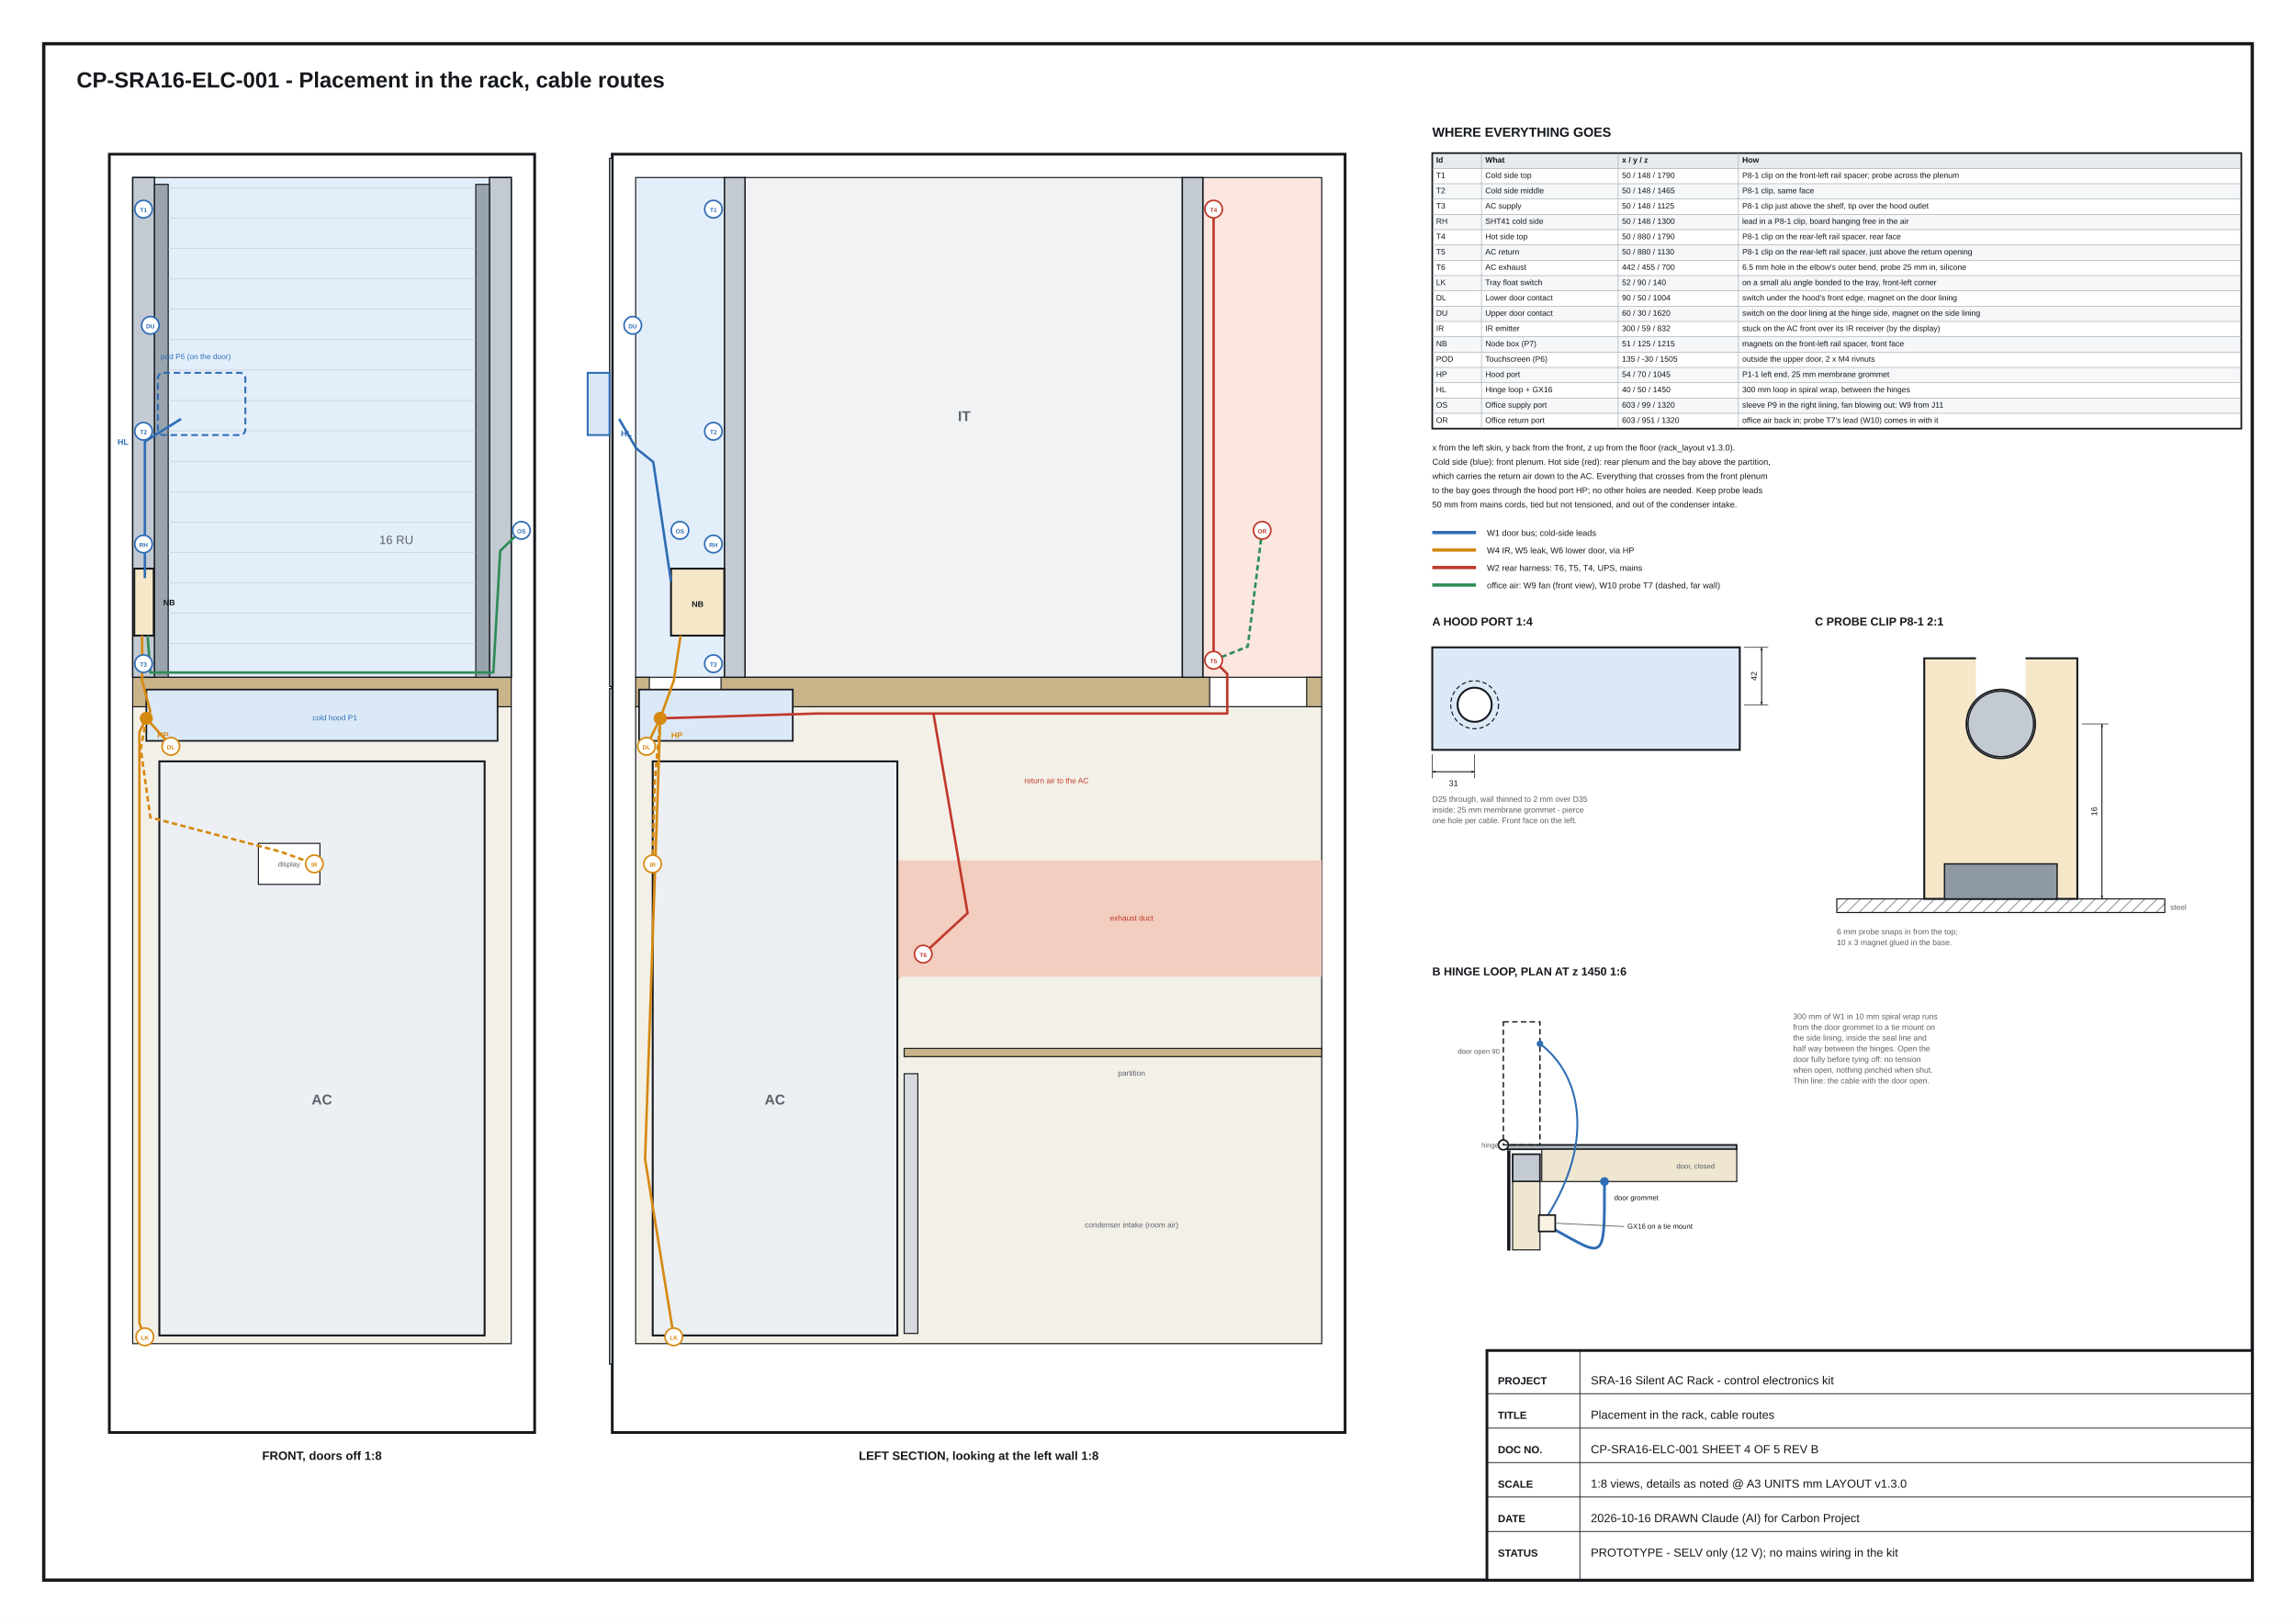
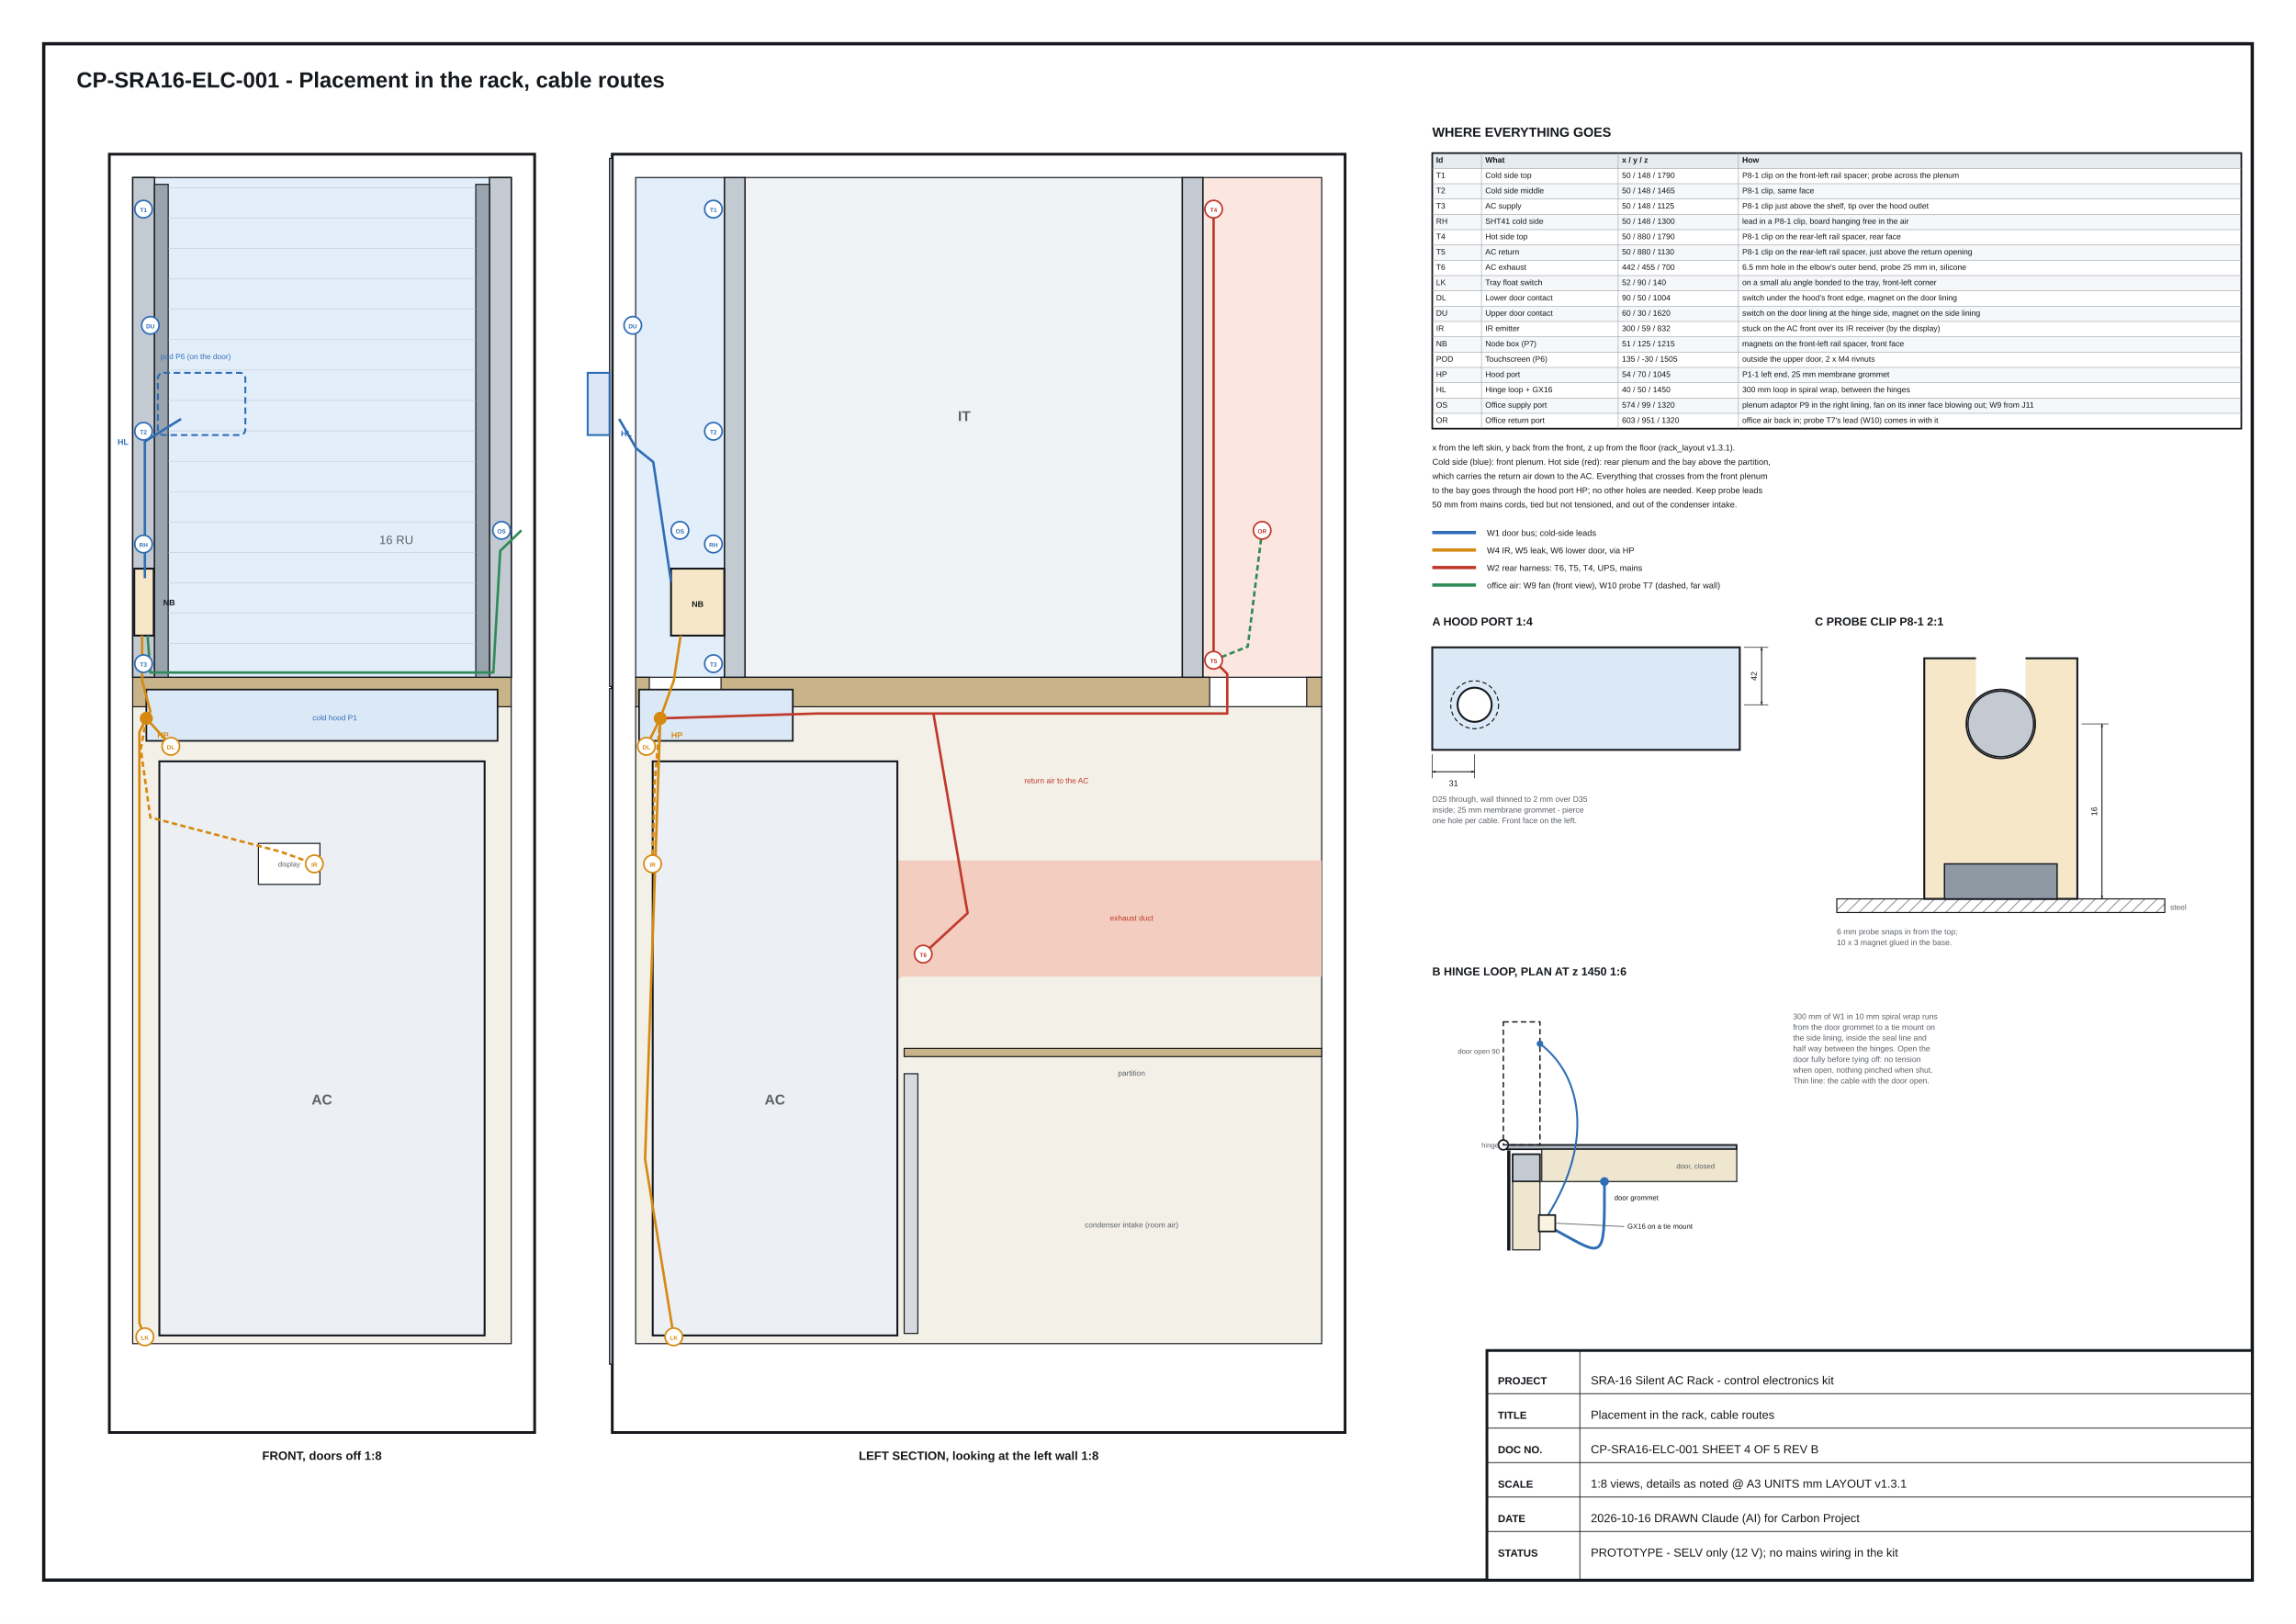
<svg xmlns="http://www.w3.org/2000/svg" width="420mm" height="297mm" viewBox="0 0 420 297" font-family="Arial, Helvetica, sans-serif">
  <defs>
    <marker id="aDim" viewBox="0 0 10 10" refX="10" refY="5" markerWidth="3.2" markerHeight="3.2" orient="auto-start-reverse">
      <path d="M0 1.5 L10 5 L0 8.5 z" fill="#15181c" />
    </marker>
    <pattern id="hatch" width="1.6" height="1.6" patternUnits="userSpaceOnUse" patternTransform="rotate(45)">
      <line x1="0" y1="0" x2="0" y2="1.6" stroke="#6d747c" stroke-width="0.25" />
    </pattern>
    <pattern id="ply" width="2.2" height="2.2" patternUnits="userSpaceOnUse" patternTransform="rotate(-35)">
      <line x1="0" y1="0" x2="0" y2="2.2" stroke="#b58a4a" stroke-width="0.3" />
    </pattern>
  </defs>
  <rect x="0" y="0" width="420" height="297" fill="#ffffff" />
  <rect x="8.00" y="8.00" width="404.00" height="281.00" rx="0.00" fill="none" stroke="#15181c" stroke-width="0.60" />
  <text x="14.00" y="16.00" font-size="4.00" text-anchor="start" font-weight="bold" fill="#15181c">CP-SRA16-ELC-001  -  Placement in the rack, cable routes</text>
  <rect x="20.00" y="28.20" width="77.80" height="233.80" rx="0.00" fill="#ffffff" stroke="#15181c" stroke-width="0.50" />
  <rect x="24.27" y="129.25" width="69.25" height="116.50" rx="0.00" fill="#f3f0e8" stroke="#15181c" stroke-width="0.20" />
  <rect x="24.27" y="32.47" width="69.25" height="91.40" rx="0.00" fill="#e3eefb" stroke="#15181c" stroke-width="0.20" />
  <rect x="24.27" y="123.88" width="69.25" height="5.38" rx="0.00" fill="#c9b48a" stroke="#15181c" stroke-width="0.20" />
  <rect x="29.15" y="139.25" width="59.50" height="105.00" rx="0.00" fill="#eceff3" stroke="#15181c" stroke-width="0.35" />
  <text x="58.88" y="202.00" font-size="2.60" text-anchor="middle" font-weight="bold" fill="#5b6168">AC</text>
  <rect x="47.27" y="154.25" width="11.25" height="7.50" rx="0.00" fill="#ffffff" stroke="#15181c" stroke-width="0.20" />
  <text x="52.90" y="158.50" font-size="1.30" text-anchor="middle" font-weight="normal" fill="#5b6168">display</text>
  <rect x="26.77" y="126.12" width="64.25" height="9.38" rx="0.00" fill="#dbe9f7" stroke="#15181c" stroke-width="0.30" />
  <text x="61.25" y="131.75" font-size="1.40" text-anchor="middle" font-weight="normal" fill="#2f6db5">cold hood P1</text>
  <rect x="24.27" y="32.47" width="4.00" height="91.40" rx="0.00" fill="#c3cad2" stroke="#15181c" stroke-width="0.25" />
  <rect x="89.53" y="32.47" width="4.00" height="91.40" rx="0.00" fill="#c3cad2" stroke="#15181c" stroke-width="0.25" />
  <rect x="28.27" y="33.72" width="2.50" height="90.15" rx="0.00" fill="#9aa4ae" stroke="#15181c" stroke-width="0.20" />
  <rect x="87.03" y="33.72" width="2.50" height="90.15" rx="0.00" fill="#9aa4ae" stroke="#15181c" stroke-width="0.20" />
  <line x1="30.77" y1="123.25" x2="87.03" y2="123.25" stroke="#b9c1c9" stroke-width="0.08" stroke-linecap="butt" />
  <line x1="30.77" y1="117.69" x2="87.03" y2="117.69" stroke="#b9c1c9" stroke-width="0.08" stroke-linecap="butt" />
  <line x1="30.77" y1="112.14" x2="87.03" y2="112.14" stroke="#b9c1c9" stroke-width="0.08" stroke-linecap="butt" />
  <line x1="30.77" y1="106.58" x2="87.03" y2="106.58" stroke="#b9c1c9" stroke-width="0.08" stroke-linecap="butt" />
  <line x1="30.77" y1="101.03" x2="87.03" y2="101.03" stroke="#b9c1c9" stroke-width="0.08" stroke-linecap="butt" />
  <line x1="30.77" y1="95.47" x2="87.03" y2="95.47" stroke="#b9c1c9" stroke-width="0.08" stroke-linecap="butt" />
  <line x1="30.77" y1="89.91" x2="87.03" y2="89.91" stroke="#b9c1c9" stroke-width="0.08" stroke-linecap="butt" />
  <line x1="30.77" y1="84.36" x2="87.03" y2="84.36" stroke="#b9c1c9" stroke-width="0.08" stroke-linecap="butt" />
  <line x1="30.77" y1="78.80" x2="87.03" y2="78.80" stroke="#b9c1c9" stroke-width="0.08" stroke-linecap="butt" />
  <line x1="30.77" y1="73.24" x2="87.03" y2="73.24" stroke="#b9c1c9" stroke-width="0.08" stroke-linecap="butt" />
  <line x1="30.77" y1="67.69" x2="87.03" y2="67.69" stroke="#b9c1c9" stroke-width="0.08" stroke-linecap="butt" />
  <line x1="30.77" y1="62.13" x2="87.03" y2="62.13" stroke="#b9c1c9" stroke-width="0.08" stroke-linecap="butt" />
  <line x1="30.77" y1="56.57" x2="87.03" y2="56.57" stroke="#b9c1c9" stroke-width="0.08" stroke-linecap="butt" />
  <line x1="30.77" y1="51.02" x2="87.03" y2="51.02" stroke="#b9c1c9" stroke-width="0.08" stroke-linecap="butt" />
  <line x1="30.77" y1="45.46" x2="87.03" y2="45.46" stroke="#b9c1c9" stroke-width="0.08" stroke-linecap="butt" />
  <line x1="30.77" y1="39.91" x2="87.03" y2="39.91" stroke="#b9c1c9" stroke-width="0.08" stroke-linecap="butt" />
  <line x1="30.77" y1="34.35" x2="87.03" y2="34.35" stroke="#b9c1c9" stroke-width="0.08" stroke-linecap="butt" />
  <text x="72.50" y="99.50" font-size="2.20" text-anchor="middle" font-weight="normal" fill="#5b6168">16 RU</text>
  <rect x="24.56" y="104.00" width="3.56" height="12.25" rx="0.00" fill="#f6e7c8" stroke="#15181c" stroke-width="0.35" />
  <rect x="28.88" y="68.19" width="16.00" height="11.38" rx="1.00" fill="none" stroke="#2f6db5" stroke-width="0.35" stroke-dasharray="1.2 0.7" />
  <text x="29.38" y="65.69" font-size="1.40" text-anchor="start" font-weight="normal" fill="#2f6db5">pod P6 (on the door)</text>
  <path d="M26.50 105.75 L26.50 80.75 L33.12 76.62" fill="none" stroke="#2f6db5" stroke-width="0.45" stroke-linejoin="round" />
  <path d="M26.00 116.25 L26.00 124.50 L27.50 130.12 L26.77 131.38" fill="none" stroke="#d68910" stroke-width="0.45" stroke-linejoin="round" />
  <path d="M26.77 131.38 L25.50 133.88 L25.50 242.00 L26.50 244.50" fill="none" stroke="#d68910" stroke-width="0.45" stroke-linejoin="round" />
  <path d="M26.77 131.38 L25.75 137.00 L27.50 149.50 L51.25 155.75 L57.50 158.00" fill="none" stroke="#d68910" stroke-width="0.45" stroke-linejoin="round" stroke-dasharray="1 0.6" />
  <path d="M26.77 131.38 L31.25 136.38" fill="none" stroke="#d68910" stroke-width="0.45" stroke-linejoin="round" />
  <path d="M27.00 116.25 L27.50 123.00 L90.25 123.00 L91.50 100.75 L95.38 97.00" fill="none" stroke="#2e8b57" stroke-width="0.45" stroke-linejoin="round" />
  <circle cx="26.25" cy="38.25" r="1.60" fill="#ffffff" stroke="#2f6db5" stroke-width="0.30" />
  <text x="26.25" y="38.80" font-size="1.10" text-anchor="middle" font-weight="bold" fill="#2f6db5">T1</text>
  <circle cx="26.25" cy="78.88" r="1.60" fill="#ffffff" stroke="#2f6db5" stroke-width="0.30" />
  <text x="26.25" y="79.42" font-size="1.10" text-anchor="middle" font-weight="bold" fill="#2f6db5">T2</text>
  <circle cx="26.25" cy="121.38" r="1.60" fill="#ffffff" stroke="#2f6db5" stroke-width="0.30" />
  <text x="26.25" y="121.92" font-size="1.10" text-anchor="middle" font-weight="bold" fill="#2f6db5">T3</text>
  <circle cx="26.25" cy="99.50" r="1.60" fill="#ffffff" stroke="#2f6db5" stroke-width="0.30" />
  <text x="26.25" y="100.05" font-size="1.10" text-anchor="middle" font-weight="bold" fill="#2f6db5">RH</text>
  <circle cx="27.50" cy="59.50" r="1.60" fill="#ffffff" stroke="#2f6db5" stroke-width="0.30" />
  <text x="27.50" y="60.05" font-size="1.10" text-anchor="middle" font-weight="bold" fill="#2f6db5">DU</text>
  <circle cx="31.25" cy="136.50" r="1.60" fill="#ffffff" stroke="#d68910" stroke-width="0.30" />
  <text x="31.25" y="137.05" font-size="1.10" text-anchor="middle" font-weight="bold" fill="#d68910">DL</text>
  <circle cx="57.50" cy="158.00" r="1.60" fill="#ffffff" stroke="#d68910" stroke-width="0.30" />
  <text x="57.50" y="158.55" font-size="1.10" text-anchor="middle" font-weight="bold" fill="#d68910">IR</text>
  <circle cx="26.50" cy="244.50" r="1.60" fill="#ffffff" stroke="#d68910" stroke-width="0.30" />
  <text x="26.50" y="245.05" font-size="1.10" text-anchor="middle" font-weight="bold" fill="#d68910">LK</text>
-   <circle cx="95.38" cy="97.00" r="1.60" fill="#ffffff" stroke="#2f6db5" stroke-width="0.30" />
-   <text x="95.38" y="97.55" font-size="1.10" text-anchor="middle" font-weight="bold" fill="#2f6db5">OS</text>
+   <circle cx="91.75" cy="97.00" r="1.60" fill="#ffffff" stroke="#2f6db5" stroke-width="0.30" />
+   <text x="91.75" y="97.55" font-size="1.10" text-anchor="middle" font-weight="bold" fill="#2f6db5">OS</text>
  <circle cx="26.77" cy="131.38" r="1.00" fill="#d68910" stroke="#d68910" stroke-width="0.40" />
  <text x="28.77" y="134.97" font-size="1.50" text-anchor="start" font-weight="bold" fill="#d68910">HP</text>
  <text x="29.85" y="110.72" font-size="1.50" text-anchor="start" font-weight="bold" fill="#15181c">NB</text>
  <text x="23.50" y="81.35" font-size="1.50" text-anchor="end" font-weight="bold" fill="#2f6db5">HL</text>
  <text x="58.90" y="267.00" font-size="2.20" text-anchor="middle" font-weight="bold" fill="#15181c">FRONT, doors off  1:8</text>
  <rect x="112.00" y="28.20" width="134.05" height="233.80" rx="0.00" fill="#ffffff" stroke="#15181c" stroke-width="0.50" />
  <rect x="116.28" y="129.25" width="125.50" height="116.50" rx="0.00" fill="#f3f0e8" stroke="#15181c" stroke-width="0.20" />
  <rect x="116.28" y="32.47" width="16.25" height="91.40" rx="0.00" fill="#e3eefb" stroke="#15181c" stroke-width="0.20" />
  <rect x="136.28" y="32.47" width="80.00" height="91.40" rx="0.00" fill="#f1f2f4" stroke="#15181c" stroke-width="0.20" />
  <rect x="220.03" y="32.47" width="21.75" height="91.40" rx="0.00" fill="#fbe6e0" stroke="#15181c" stroke-width="0.20" />
  <text x="176.38" y="77.00" font-size="2.60" text-anchor="middle" font-weight="bold" fill="#5b6168">IT</text>
  <rect x="116.28" y="123.88" width="2.50" height="5.38" rx="0.00" fill="#c9b48a" stroke="#15181c" stroke-width="0.20" />
  <rect x="131.90" y="123.88" width="89.38" height="5.38" rx="0.00" fill="#c9b48a" stroke="#15181c" stroke-width="0.20" />
  <rect x="239.03" y="123.88" width="2.75" height="5.38" rx="0.00" fill="#c9b48a" stroke="#15181c" stroke-width="0.20" />
  <rect x="132.53" y="32.47" width="3.75" height="91.40" rx="0.00" fill="#c3cad2" stroke="#15181c" stroke-width="0.25" />
  <rect x="216.28" y="32.47" width="3.75" height="91.40" rx="0.00" fill="#c3cad2" stroke="#15181c" stroke-width="0.25" />
  <path d="M153.03 191.75 L153.03 175.50 L160.53 168.00 L241.78 168.00" fill="none" stroke="#f3cdbf" stroke-width="21.25" stroke-linejoin="round" />
  <text x="207.00" y="168.38" font-size="1.40" text-anchor="middle" font-weight="normal" fill="#c0392b">exhaust duct</text>
  <rect x="119.40" y="139.25" width="44.75" height="105.00" rx="0.00" fill="#eceff3" stroke="#15181c" stroke-width="0.35" />
  <text x="141.75" y="202.00" font-size="2.60" text-anchor="middle" font-weight="bold" fill="#5b6168">AC</text>
  <rect x="116.90" y="126.12" width="28.12" height="9.38" rx="0.00" fill="#dbe9f7" stroke="#15181c" stroke-width="0.30" />
  <rect x="165.40" y="191.75" width="76.38" height="1.50" rx="0.00" fill="#c9b48a" stroke="#15181c" stroke-width="0.20" />
  <text x="207.00" y="196.75" font-size="1.40" text-anchor="middle" font-weight="normal" fill="#5b6168">partition</text>
  <text x="207.00" y="224.50" font-size="1.40" text-anchor="middle" font-weight="normal" fill="#5b6168">condenser intake (room air)</text>
  <text x="193.25" y="143.25" font-size="1.40" text-anchor="middle" font-weight="normal" fill="#c0392b">return air to the AC</text>
  <rect x="165.40" y="196.38" width="2.50" height="47.50" rx="0.00" fill="#d7dbe0" stroke="#15181c" stroke-width="0.20" />
  <rect x="111.50" y="125.94" width="0.50" height="123.56" rx="0.00" fill="#aeb6bf" stroke="#15181c" stroke-width="0.20" />
  <rect x="111.50" y="28.97" width="0.50" height="96.59" rx="0.00" fill="#aeb6bf" stroke="#15181c" stroke-width="0.20" />
  <rect x="107.50" y="68.19" width="4.00" height="11.38" rx="0.00" fill="#dbe7f5" stroke="#2f6db5" stroke-width="0.35" />
  <rect x="122.75" y="104.00" width="9.75" height="12.25" rx="0.00" fill="#f6e7c8" stroke="#15181c" stroke-width="0.35" />
  <path d="M113.25 76.62 L116.38 82.00 L119.50 84.50 L122.75 106.38" fill="none" stroke="#2f6db5" stroke-width="0.45" stroke-linejoin="round" />
  <path d="M124.50 116.25 L123.25 124.50 L120.78 131.38" fill="none" stroke="#d68910" stroke-width="0.45" stroke-linejoin="round" />
  <path d="M120.78 131.38 L149.50 130.50 L224.50 130.50 L224.50 123.25 L222.00 120.75 L222.00 38.25" fill="none" stroke="#c0392b" stroke-width="0.45" stroke-linejoin="round" />
  <path d="M170.75 130.50 L177.00 167.00 L168.88 174.50" fill="none" stroke="#c0392b" stroke-width="0.45" stroke-linejoin="round" />
  <path d="M120.78 131.38 L119.75 143.25 L119.38 158.00" fill="none" stroke="#d68910" stroke-width="0.45" stroke-linejoin="round" stroke-dasharray="1 0.6" />
  <path d="M120.78 131.38 L118.00 212.00 L123.25 244.50" fill="none" stroke="#d68910" stroke-width="0.45" stroke-linejoin="round" />
  <path d="M120.78 131.38 L118.25 136.50" fill="none" stroke="#d68910" stroke-width="0.45" stroke-linejoin="round" />
  <path d="M230.88 97.00 L228.25 118.25 L222.00 120.75" fill="none" stroke="#2e8b57" stroke-width="0.45" stroke-linejoin="round" stroke-dasharray="1 0.6" />
  <circle cx="130.50" cy="38.25" r="1.60" fill="#ffffff" stroke="#2f6db5" stroke-width="0.30" />
  <text x="130.50" y="38.80" font-size="1.10" text-anchor="middle" font-weight="bold" fill="#2f6db5">T1</text>
  <circle cx="130.50" cy="78.88" r="1.60" fill="#ffffff" stroke="#2f6db5" stroke-width="0.30" />
  <text x="130.50" y="79.42" font-size="1.10" text-anchor="middle" font-weight="bold" fill="#2f6db5">T2</text>
  <circle cx="130.50" cy="121.38" r="1.60" fill="#ffffff" stroke="#2f6db5" stroke-width="0.30" />
  <text x="130.50" y="121.92" font-size="1.10" text-anchor="middle" font-weight="bold" fill="#2f6db5">T3</text>
  <circle cx="130.50" cy="99.50" r="1.60" fill="#ffffff" stroke="#2f6db5" stroke-width="0.30" />
  <text x="130.50" y="100.05" font-size="1.10" text-anchor="middle" font-weight="bold" fill="#2f6db5">RH</text>
  <circle cx="222.00" cy="38.25" r="1.60" fill="#ffffff" stroke="#c0392b" stroke-width="0.30" />
  <text x="222.00" y="38.80" font-size="1.10" text-anchor="middle" font-weight="bold" fill="#c0392b">T4</text>
  <circle cx="222.00" cy="120.75" r="1.60" fill="#ffffff" stroke="#c0392b" stroke-width="0.30" />
  <text x="222.00" y="121.30" font-size="1.10" text-anchor="middle" font-weight="bold" fill="#c0392b">T5</text>
  <circle cx="168.88" cy="174.50" r="1.60" fill="#ffffff" stroke="#c0392b" stroke-width="0.30" />
  <text x="168.88" y="175.05" font-size="1.10" text-anchor="middle" font-weight="bold" fill="#c0392b">T6</text>
  <circle cx="123.25" cy="244.50" r="1.60" fill="#ffffff" stroke="#d68910" stroke-width="0.30" />
  <text x="123.25" y="245.05" font-size="1.10" text-anchor="middle" font-weight="bold" fill="#d68910">LK</text>
  <circle cx="118.25" cy="136.50" r="1.60" fill="#ffffff" stroke="#d68910" stroke-width="0.30" />
  <text x="118.25" y="137.05" font-size="1.10" text-anchor="middle" font-weight="bold" fill="#d68910">DL</text>
  <circle cx="115.75" cy="59.50" r="1.60" fill="#ffffff" stroke="#2f6db5" stroke-width="0.30" />
  <text x="115.75" y="60.05" font-size="1.10" text-anchor="middle" font-weight="bold" fill="#2f6db5">DU</text>
  <circle cx="119.38" cy="158.00" r="1.60" fill="#ffffff" stroke="#d68910" stroke-width="0.30" />
  <text x="119.38" y="158.55" font-size="1.10" text-anchor="middle" font-weight="bold" fill="#d68910">IR</text>
  <circle cx="124.38" cy="97.00" r="1.60" fill="#ffffff" stroke="#2f6db5" stroke-width="0.30" />
  <text x="124.38" y="97.55" font-size="1.10" text-anchor="middle" font-weight="bold" fill="#2f6db5">OS</text>
  <circle cx="230.88" cy="97.00" r="1.60" fill="#ffffff" stroke="#c0392b" stroke-width="0.30" />
  <text x="230.88" y="97.55" font-size="1.10" text-anchor="middle" font-weight="bold" fill="#c0392b">OR</text>
  <circle cx="120.78" cy="131.38" r="1.00" fill="#d68910" stroke="#d68910" stroke-width="0.40" />
  <text x="122.78" y="134.97" font-size="1.50" text-anchor="start" font-weight="bold" fill="#d68910">HP</text>
  <text x="115.58" y="79.80" font-size="1.50" text-anchor="end" font-weight="bold" fill="#2f6db5">HL</text>
  <text x="127.62" y="111.00" font-size="1.50" text-anchor="middle" font-weight="bold" fill="#15181c">NB</text>
  <text x="179.03" y="267.00" font-size="2.20" text-anchor="middle" font-weight="bold" fill="#15181c">LEFT SECTION, looking at the left wall  1:8</text>
  <text x="262.00" y="25.00" font-size="2.40" text-anchor="start" font-weight="bold" fill="#15181c">WHERE EVERYTHING GOES</text>
  <rect x="262.00" y="28.00" width="148.00" height="2.80" rx="0.00" fill="#e6ebf0" stroke="none" stroke-width="0.00" />
  <text x="262.70" y="29.75" font-size="1.45" text-anchor="start" font-weight="bold" fill="#15181c">Id</text>
  <text x="271.70" y="29.75" font-size="1.45" text-anchor="start" font-weight="bold" fill="#15181c">What</text>
  <text x="296.70" y="29.75" font-size="1.45" text-anchor="start" font-weight="bold" fill="#15181c">x / y / z</text>
  <text x="318.70" y="29.75" font-size="1.45" text-anchor="start" font-weight="bold" fill="#15181c">How</text>
  <text x="262.70" y="32.55" font-size="1.45" text-anchor="start" font-weight="normal" fill="#15181c">T1</text>
  <text x="271.70" y="32.55" font-size="1.45" text-anchor="start" font-weight="normal" fill="#15181c">Cold side top</text>
  <text x="296.70" y="32.55" font-size="1.45" text-anchor="start" font-weight="normal" fill="#15181c">50 / 148 / 1790</text>
  <text x="318.70" y="32.55" font-size="1.45" text-anchor="start" font-weight="normal" fill="#15181c">P8-1 clip on the front-left rail spacer; probe across the plenum</text>
  <rect x="262.00" y="33.60" width="148.00" height="2.80" rx="0.00" fill="#f5f7f9" stroke="none" stroke-width="0.00" />
  <text x="262.70" y="35.35" font-size="1.45" text-anchor="start" font-weight="normal" fill="#15181c">T2</text>
  <text x="271.70" y="35.35" font-size="1.45" text-anchor="start" font-weight="normal" fill="#15181c">Cold side middle</text>
  <text x="296.70" y="35.35" font-size="1.45" text-anchor="start" font-weight="normal" fill="#15181c">50 / 148 / 1465</text>
  <text x="318.70" y="35.35" font-size="1.45" text-anchor="start" font-weight="normal" fill="#15181c">P8-1 clip, same face</text>
  <text x="262.70" y="38.15" font-size="1.45" text-anchor="start" font-weight="normal" fill="#15181c">T3</text>
  <text x="271.70" y="38.15" font-size="1.45" text-anchor="start" font-weight="normal" fill="#15181c">AC supply</text>
  <text x="296.70" y="38.15" font-size="1.45" text-anchor="start" font-weight="normal" fill="#15181c">50 / 148 / 1125</text>
  <text x="318.70" y="38.15" font-size="1.45" text-anchor="start" font-weight="normal" fill="#15181c">P8-1 clip just above the shelf, tip over the hood outlet</text>
  <rect x="262.00" y="39.20" width="148.00" height="2.80" rx="0.00" fill="#f5f7f9" stroke="none" stroke-width="0.00" />
  <text x="262.70" y="40.95" font-size="1.45" text-anchor="start" font-weight="normal" fill="#15181c">RH</text>
  <text x="271.70" y="40.95" font-size="1.45" text-anchor="start" font-weight="normal" fill="#15181c">SHT41 cold side</text>
  <text x="296.70" y="40.95" font-size="1.45" text-anchor="start" font-weight="normal" fill="#15181c">50 / 148 / 1300</text>
  <text x="318.70" y="40.95" font-size="1.45" text-anchor="start" font-weight="normal" fill="#15181c">lead in a P8-1 clip, board hanging free in the air</text>
  <text x="262.70" y="43.75" font-size="1.45" text-anchor="start" font-weight="normal" fill="#15181c">T4</text>
  <text x="271.70" y="43.75" font-size="1.45" text-anchor="start" font-weight="normal" fill="#15181c">Hot side top</text>
  <text x="296.70" y="43.75" font-size="1.45" text-anchor="start" font-weight="normal" fill="#15181c">50 / 880 / 1790</text>
  <text x="318.70" y="43.75" font-size="1.45" text-anchor="start" font-weight="normal" fill="#15181c">P8-1 clip on the rear-left rail spacer, rear face</text>
  <rect x="262.00" y="44.80" width="148.00" height="2.80" rx="0.00" fill="#f5f7f9" stroke="none" stroke-width="0.00" />
  <text x="262.70" y="46.55" font-size="1.45" text-anchor="start" font-weight="normal" fill="#15181c">T5</text>
  <text x="271.70" y="46.55" font-size="1.45" text-anchor="start" font-weight="normal" fill="#15181c">AC return</text>
  <text x="296.70" y="46.55" font-size="1.45" text-anchor="start" font-weight="normal" fill="#15181c">50 / 880 / 1130</text>
  <text x="318.70" y="46.55" font-size="1.45" text-anchor="start" font-weight="normal" fill="#15181c">P8-1 clip on the rear-left rail spacer, just above the return opening</text>
  <text x="262.70" y="49.35" font-size="1.45" text-anchor="start" font-weight="normal" fill="#15181c">T6</text>
  <text x="271.70" y="49.35" font-size="1.45" text-anchor="start" font-weight="normal" fill="#15181c">AC exhaust</text>
  <text x="296.70" y="49.35" font-size="1.45" text-anchor="start" font-weight="normal" fill="#15181c">442 / 455 / 700</text>
  <text x="318.70" y="49.35" font-size="1.45" text-anchor="start" font-weight="normal" fill="#15181c">6.5 mm hole in the elbow's outer bend, probe 25 mm in, silicone</text>
  <rect x="262.00" y="50.40" width="148.00" height="2.80" rx="0.00" fill="#f5f7f9" stroke="none" stroke-width="0.00" />
  <text x="262.70" y="52.15" font-size="1.45" text-anchor="start" font-weight="normal" fill="#15181c">LK</text>
  <text x="271.70" y="52.15" font-size="1.45" text-anchor="start" font-weight="normal" fill="#15181c">Tray float switch</text>
  <text x="296.70" y="52.15" font-size="1.45" text-anchor="start" font-weight="normal" fill="#15181c">52 / 90 / 140</text>
  <text x="318.70" y="52.15" font-size="1.45" text-anchor="start" font-weight="normal" fill="#15181c">on a small alu angle bonded to the tray, front-left corner</text>
  <text x="262.70" y="54.95" font-size="1.45" text-anchor="start" font-weight="normal" fill="#15181c">DL</text>
  <text x="271.70" y="54.95" font-size="1.45" text-anchor="start" font-weight="normal" fill="#15181c">Lower door contact</text>
  <text x="296.70" y="54.95" font-size="1.45" text-anchor="start" font-weight="normal" fill="#15181c">90 / 50 / 1004</text>
  <text x="318.70" y="54.95" font-size="1.45" text-anchor="start" font-weight="normal" fill="#15181c">switch under the hood's front edge, magnet on the door lining</text>
  <rect x="262.00" y="56.00" width="148.00" height="2.80" rx="0.00" fill="#f5f7f9" stroke="none" stroke-width="0.00" />
  <text x="262.70" y="57.75" font-size="1.45" text-anchor="start" font-weight="normal" fill="#15181c">DU</text>
  <text x="271.70" y="57.75" font-size="1.45" text-anchor="start" font-weight="normal" fill="#15181c">Upper door contact</text>
  <text x="296.70" y="57.75" font-size="1.45" text-anchor="start" font-weight="normal" fill="#15181c">60 / 30 / 1620</text>
  <text x="318.70" y="57.75" font-size="1.45" text-anchor="start" font-weight="normal" fill="#15181c">switch on the door lining at the hinge side, magnet on the side lining</text>
  <text x="262.70" y="60.55" font-size="1.45" text-anchor="start" font-weight="normal" fill="#15181c">IR</text>
  <text x="271.70" y="60.55" font-size="1.45" text-anchor="start" font-weight="normal" fill="#15181c">IR emitter</text>
  <text x="296.70" y="60.55" font-size="1.45" text-anchor="start" font-weight="normal" fill="#15181c">300 / 59 / 832</text>
  <text x="318.70" y="60.55" font-size="1.45" text-anchor="start" font-weight="normal" fill="#15181c">stuck on the AC front over its IR receiver (by the display)</text>
  <rect x="262.00" y="61.60" width="148.00" height="2.80" rx="0.00" fill="#f5f7f9" stroke="none" stroke-width="0.00" />
  <text x="262.70" y="63.35" font-size="1.45" text-anchor="start" font-weight="normal" fill="#15181c">NB</text>
  <text x="271.70" y="63.35" font-size="1.45" text-anchor="start" font-weight="normal" fill="#15181c">Node box (P7)</text>
  <text x="296.70" y="63.35" font-size="1.45" text-anchor="start" font-weight="normal" fill="#15181c">51 / 125 / 1215</text>
  <text x="318.70" y="63.35" font-size="1.45" text-anchor="start" font-weight="normal" fill="#15181c">magnets on the front-left rail spacer, front face</text>
  <text x="262.70" y="66.15" font-size="1.45" text-anchor="start" font-weight="normal" fill="#15181c">POD</text>
  <text x="271.70" y="66.15" font-size="1.45" text-anchor="start" font-weight="normal" fill="#15181c">Touchscreen (P6)</text>
  <text x="296.70" y="66.15" font-size="1.45" text-anchor="start" font-weight="normal" fill="#15181c">135 / -30 / 1505</text>
  <text x="318.70" y="66.15" font-size="1.45" text-anchor="start" font-weight="normal" fill="#15181c">outside the upper door, 2 x M4 rivnuts</text>
  <rect x="262.00" y="67.20" width="148.00" height="2.80" rx="0.00" fill="#f5f7f9" stroke="none" stroke-width="0.00" />
  <text x="262.70" y="68.95" font-size="1.45" text-anchor="start" font-weight="normal" fill="#15181c">HP</text>
  <text x="271.70" y="68.95" font-size="1.45" text-anchor="start" font-weight="normal" fill="#15181c">Hood port</text>
  <text x="296.70" y="68.95" font-size="1.45" text-anchor="start" font-weight="normal" fill="#15181c">54 / 70 / 1045</text>
  <text x="318.70" y="68.95" font-size="1.45" text-anchor="start" font-weight="normal" fill="#15181c">P1-1 left end, 25 mm membrane grommet</text>
  <text x="262.70" y="71.75" font-size="1.45" text-anchor="start" font-weight="normal" fill="#15181c">HL</text>
  <text x="271.70" y="71.75" font-size="1.45" text-anchor="start" font-weight="normal" fill="#15181c">Hinge loop + GX16</text>
  <text x="296.70" y="71.75" font-size="1.45" text-anchor="start" font-weight="normal" fill="#15181c">40 / 50 / 1450</text>
  <text x="318.70" y="71.75" font-size="1.45" text-anchor="start" font-weight="normal" fill="#15181c">300 mm loop in spiral wrap, between the hinges</text>
  <rect x="262.00" y="72.80" width="148.00" height="2.80" rx="0.00" fill="#f5f7f9" stroke="none" stroke-width="0.00" />
  <text x="262.70" y="74.55" font-size="1.45" text-anchor="start" font-weight="normal" fill="#15181c">OS</text>
  <text x="271.70" y="74.55" font-size="1.45" text-anchor="start" font-weight="normal" fill="#15181c">Office supply port</text>
-   <text x="296.70" y="74.55" font-size="1.45" text-anchor="start" font-weight="normal" fill="#15181c">603 / 99 / 1320</text>
-   <text x="318.70" y="74.55" font-size="1.45" text-anchor="start" font-weight="normal" fill="#15181c">sleeve P9 in the right lining, fan blowing out; W9 from J11</text>
+   <text x="296.70" y="74.55" font-size="1.45" text-anchor="start" font-weight="normal" fill="#15181c">574 / 99 / 1320</text>
+   <text x="318.70" y="74.55" font-size="1.45" text-anchor="start" font-weight="normal" fill="#15181c">plenum adaptor P9 in the right lining, fan on its inner face blowing out; W9 from J11</text>
  <text x="262.70" y="77.35" font-size="1.45" text-anchor="start" font-weight="normal" fill="#15181c">OR</text>
  <text x="271.70" y="77.35" font-size="1.45" text-anchor="start" font-weight="normal" fill="#15181c">Office return port</text>
  <text x="296.70" y="77.35" font-size="1.45" text-anchor="start" font-weight="normal" fill="#15181c">603 / 951 / 1320</text>
  <text x="318.70" y="77.35" font-size="1.45" text-anchor="start" font-weight="normal" fill="#15181c">office air back in; probe T7's lead (W10) comes in with it</text>
  <rect x="262.00" y="28.00" width="148.00" height="50.40" rx="0.00" fill="none" stroke="#15181c" stroke-width="0.30" />
  <line x1="262.00" y1="30.80" x2="410.00" y2="30.80" stroke="#9aa1a8" stroke-width="0.10" stroke-linecap="butt" />
  <line x1="262.00" y1="33.60" x2="410.00" y2="33.60" stroke="#9aa1a8" stroke-width="0.10" stroke-linecap="butt" />
  <line x1="262.00" y1="36.40" x2="410.00" y2="36.40" stroke="#9aa1a8" stroke-width="0.10" stroke-linecap="butt" />
  <line x1="262.00" y1="39.20" x2="410.00" y2="39.20" stroke="#9aa1a8" stroke-width="0.10" stroke-linecap="butt" />
  <line x1="262.00" y1="42.00" x2="410.00" y2="42.00" stroke="#9aa1a8" stroke-width="0.10" stroke-linecap="butt" />
  <line x1="262.00" y1="44.80" x2="410.00" y2="44.80" stroke="#9aa1a8" stroke-width="0.10" stroke-linecap="butt" />
  <line x1="262.00" y1="47.60" x2="410.00" y2="47.60" stroke="#9aa1a8" stroke-width="0.10" stroke-linecap="butt" />
  <line x1="262.00" y1="50.40" x2="410.00" y2="50.40" stroke="#9aa1a8" stroke-width="0.10" stroke-linecap="butt" />
  <line x1="262.00" y1="53.20" x2="410.00" y2="53.20" stroke="#9aa1a8" stroke-width="0.10" stroke-linecap="butt" />
  <line x1="262.00" y1="56.00" x2="410.00" y2="56.00" stroke="#9aa1a8" stroke-width="0.10" stroke-linecap="butt" />
  <line x1="262.00" y1="58.80" x2="410.00" y2="58.80" stroke="#9aa1a8" stroke-width="0.10" stroke-linecap="butt" />
  <line x1="262.00" y1="61.60" x2="410.00" y2="61.60" stroke="#9aa1a8" stroke-width="0.10" stroke-linecap="butt" />
  <line x1="262.00" y1="64.40" x2="410.00" y2="64.40" stroke="#9aa1a8" stroke-width="0.10" stroke-linecap="butt" />
  <line x1="262.00" y1="67.20" x2="410.00" y2="67.20" stroke="#9aa1a8" stroke-width="0.10" stroke-linecap="butt" />
  <line x1="262.00" y1="70.00" x2="410.00" y2="70.00" stroke="#9aa1a8" stroke-width="0.10" stroke-linecap="butt" />
  <line x1="262.00" y1="72.80" x2="410.00" y2="72.80" stroke="#9aa1a8" stroke-width="0.10" stroke-linecap="butt" />
  <line x1="262.00" y1="75.60" x2="410.00" y2="75.60" stroke="#9aa1a8" stroke-width="0.10" stroke-linecap="butt" />
  <line x1="271.00" y1="28.00" x2="271.00" y2="78.40" stroke="#9aa1a8" stroke-width="0.10" stroke-linecap="butt" />
  <line x1="296.00" y1="28.00" x2="296.00" y2="78.40" stroke="#9aa1a8" stroke-width="0.10" stroke-linecap="butt" />
  <line x1="318.00" y1="28.00" x2="318.00" y2="78.40" stroke="#9aa1a8" stroke-width="0.10" stroke-linecap="butt" />
-   <text x="262.00" y="82.40" font-size="1.55" text-anchor="start" font-weight="normal" fill="#15181c">x from the left skin, y back from the front, z up from the floor (rack_layout v1.3.0).</text>
+   <text x="262.00" y="82.40" font-size="1.55" text-anchor="start" font-weight="normal" fill="#15181c">x from the left skin, y back from the front, z up from the floor (rack_layout v1.3.1).</text>
  <text x="262.00" y="85.00" font-size="1.55" text-anchor="start" font-weight="normal" fill="#15181c">Cold side (blue): front plenum. Hot side (red): rear plenum and the bay above the partition,</text>
  <text x="262.00" y="87.60" font-size="1.55" text-anchor="start" font-weight="normal" fill="#15181c">which carries the return air down to the AC. Everything that crosses from the front plenum</text>
  <text x="262.00" y="90.20" font-size="1.55" text-anchor="start" font-weight="normal" fill="#15181c">to the bay goes through the hood port HP; no other holes are needed. Keep probe leads</text>
  <text x="262.00" y="92.80" font-size="1.55" text-anchor="start" font-weight="normal" fill="#15181c">50 mm from mains cords, tied but not tensioned, and out of the condenser intake.</text>
  <line x1="262.00" y1="97.40" x2="270.00" y2="97.40" stroke="#2f6db5" stroke-width="0.60" stroke-linecap="butt" />
  <text x="272.00" y="98.00" font-size="1.55" text-anchor="start" font-weight="normal" fill="#15181c">W1 door bus; cold-side leads</text>
  <line x1="262.00" y1="100.60" x2="270.00" y2="100.60" stroke="#d68910" stroke-width="0.60" stroke-linecap="butt" />
  <text x="272.00" y="101.20" font-size="1.55" text-anchor="start" font-weight="normal" fill="#15181c">W4 IR, W5 leak, W6 lower door, via HP</text>
  <line x1="262.00" y1="103.80" x2="270.00" y2="103.80" stroke="#c0392b" stroke-width="0.60" stroke-linecap="butt" />
  <text x="272.00" y="104.40" font-size="1.55" text-anchor="start" font-weight="normal" fill="#15181c">W2 rear harness: T6, T5, T4, UPS, mains</text>
  <line x1="262.00" y1="107.00" x2="270.00" y2="107.00" stroke="#2e8b57" stroke-width="0.60" stroke-linecap="butt" />
  <text x="272.00" y="107.60" font-size="1.55" text-anchor="start" font-weight="normal" fill="#15181c">office air: W9 fan (front view), W10 probe T7 (dashed, far wall)</text>
  <text x="262.00" y="114.40" font-size="2.10" text-anchor="start" font-weight="bold" fill="#15181c">A  HOOD PORT  1:4</text>
  <rect x="262.00" y="118.40" width="56.25" height="18.75" rx="0.00" fill="#dbe9f7" stroke="#15181c" stroke-width="0.35" />
  <circle cx="269.75" cy="128.90" r="4.38" fill="none" stroke="#15181c" stroke-width="0.20" stroke-dasharray="0.8 0.5" />
  <circle cx="269.75" cy="128.90" r="3.12" fill="#ffffff" stroke="#15181c" stroke-width="0.35" />
  <line x1="262.00" y1="137.95" x2="262.00" y2="142.35" stroke="#15181c" stroke-width="0.12" stroke-linecap="butt" />
  <line x1="269.75" y1="137.95" x2="269.75" y2="142.35" stroke="#15181c" stroke-width="0.12" stroke-linecap="butt" />
  <line x1="262.00" y1="141.15" x2="269.75" y2="141.15" stroke="#15181c" stroke-width="0.18" marker-start="url(#aDim)" marker-end="url(#aDim)" />
  <text x="265.88" y="143.75" font-size="1.50" text-anchor="middle" font-weight="normal" fill="#15181c">31</text>
  <line x1="319.05" y1="118.40" x2="323.45" y2="118.40" stroke="#15181c" stroke-width="0.12" stroke-linecap="butt" />
  <line x1="319.05" y1="128.90" x2="323.45" y2="128.90" stroke="#15181c" stroke-width="0.12" stroke-linecap="butt" />
  <line x1="322.25" y1="118.40" x2="322.25" y2="128.90" stroke="#15181c" stroke-width="0.18" marker-start="url(#aDim)" marker-end="url(#aDim)" />
  <text x="321.35" y="123.65" font-size="1.50" text-anchor="middle" font-weight="normal" fill="#15181c" transform="rotate(-90.0 321.35 123.65)">42</text>
  <text x="262.00" y="146.65" font-size="1.45" text-anchor="start" font-weight="normal" fill="#5b6168">D25 through, wall thinned to 2 mm over D35</text>
  <text x="262.00" y="148.61" font-size="1.45" text-anchor="start" font-weight="normal" fill="#5b6168">inside; 25 mm membrane grommet - pierce</text>
  <text x="262.00" y="150.56" font-size="1.45" text-anchor="start" font-weight="normal" fill="#5b6168">one hole per cable. Front face on the left.</text>
  <text x="332.00" y="114.40" font-size="2.10" text-anchor="start" font-weight="bold" fill="#15181c">C  PROBE CLIP P8-1  2:1</text>
  <rect x="336.00" y="164.40" width="60.00" height="2.50" rx="0.00" fill="url(#hatch)" stroke="#15181c" stroke-width="0.20" />
  <text x="397.00" y="166.40" font-size="1.40" text-anchor="start" font-weight="normal" fill="#5b6168">steel</text>
  <rect x="352.00" y="120.40" width="28.00" height="44.00" rx="0.00" fill="#f6e7c8" stroke="#15181c" stroke-width="0.35" />
  <rect x="355.70" y="158.00" width="20.60" height="6.40" rx="0.00" fill="#8f99a3" stroke="#15181c" stroke-width="0.25" />
  <rect x="361.46" y="119.90" width="9.07" height="12.50" rx="0.00" fill="#ffffff" stroke="none" stroke-width="0.00" />
  <circle cx="366.00" cy="132.40" r="6.30" fill="#ffffff" stroke="#15181c" stroke-width="0.30" />
  <circle cx="366.00" cy="132.40" r="6.00" fill="#c3cad2" stroke="#15181c" stroke-width="0.25" />
  <line x1="380.80" y1="132.40" x2="385.70" y2="132.40" stroke="#15181c" stroke-width="0.12" stroke-linecap="butt" />
  <line x1="380.80" y1="164.40" x2="385.70" y2="164.40" stroke="#15181c" stroke-width="0.12" stroke-linecap="butt" />
  <line x1="384.50" y1="132.40" x2="384.50" y2="164.40" stroke="#15181c" stroke-width="0.18" marker-start="url(#aDim)" marker-end="url(#aDim)" />
  <text x="383.60" y="148.40" font-size="1.50" text-anchor="middle" font-weight="normal" fill="#15181c" transform="rotate(-90.0 383.60 148.40)">16</text>
  <text x="336.00" y="170.90" font-size="1.45" text-anchor="start" font-weight="normal" fill="#5b6168">6 mm probe snaps in from the top;</text>
  <text x="336.00" y="172.86" font-size="1.45" text-anchor="start" font-weight="normal" fill="#5b6168">10 x 3 magnet glued in the base.</text>
  <text x="262.00" y="178.40" font-size="2.10" text-anchor="start" font-weight="bold" fill="#15181c">B  HINGE LOOP, PLAN AT z 1450  1:6</text>
  <path d="M276.00 228.73 L276.00 210.40" fill="none" stroke="#15181c" stroke-width="0.60" stroke-linejoin="round" />
  <rect x="276.70" y="211.10" width="5.00" height="5.00" rx="0.00" fill="#c3cad2" stroke="#15181c" stroke-width="0.30" />
  <rect x="276.70" y="216.10" width="5.00" height="12.50" rx="0.00" fill="#efe6cf" stroke="#15181c" stroke-width="0.20" />
  <rect x="275.67" y="209.40" width="42.00" height="0.80" rx="0.00" fill="#aeb6bf" stroke="#15181c" stroke-width="0.30" />
  <rect x="282.03" y="210.20" width="35.67" height="5.90" rx="0.00" fill="#efe6cf" stroke="#15181c" stroke-width="0.20" />
  <text x="310.17" y="213.73" font-size="1.30" text-anchor="middle" font-weight="normal" fill="#5b6168">door, closed</text>
  <circle cx="275.00" cy="209.40" r="0.90" fill="#ffffff" stroke="#15181c" stroke-width="0.30" />
  <text x="274.17" y="209.90" font-size="1.30" text-anchor="end" font-weight="normal" fill="#5b6168">hinge</text>
  <rect x="275.00" y="186.90" width="6.70" height="22.50" rx="0.00" fill="none" stroke="#15181c" stroke-width="0.25" stroke-dasharray="1 0.6" />
  <text x="274.33" y="192.73" font-size="1.30" text-anchor="end" font-weight="normal" fill="#5b6168">door open 90</text>
  <path d="M 293.50 216.10 C 293.50 232.10 293.70 229.73 282.20 223.73" fill="none" stroke="#2f6db5" stroke-width="0.50" />
  <path d="M 281.70 190.90 C 289.70 196.90 291.70 209.73 282.20 223.73" fill="none" stroke="#2f6db5" stroke-width="0.35" />
  <circle cx="293.50" cy="216.10" r="0.80" fill="#2f6db5" stroke="#2f6db5" stroke-width="0.00" />
  <circle cx="281.70" cy="190.90" r="0.60" fill="#2f6db5" stroke="#2f6db5" stroke-width="0.00" />
  <rect x="281.50" y="222.23" width="3.00" height="3.00" rx="0.00" fill="#fbf3e2" stroke="#15181c" stroke-width="0.30" />
  <text x="297.70" y="224.73" font-size="1.30" text-anchor="start" font-weight="normal" fill="#15181c">GX16 on a tie mount</text>
  <line x1="284.70" y1="223.73" x2="297.10" y2="224.33" stroke="#5b6168" stroke-width="0.15" stroke-linecap="butt" />
  <text x="295.30" y="219.50" font-size="1.30" text-anchor="start" font-weight="normal" fill="#15181c">door grommet</text>
  <text x="328.00" y="186.40" font-size="1.45" text-anchor="start" font-weight="normal" fill="#5b6168">300 mm of W1 in 10 mm spiral wrap runs</text>
  <text x="328.00" y="188.36" font-size="1.45" text-anchor="start" font-weight="normal" fill="#5b6168">from the door grommet to a tie mount on</text>
  <text x="328.00" y="190.31" font-size="1.45" text-anchor="start" font-weight="normal" fill="#5b6168">the side lining, inside the seal line and</text>
  <text x="328.00" y="192.27" font-size="1.45" text-anchor="start" font-weight="normal" fill="#5b6168">half way between the hinges. Open the</text>
  <text x="328.00" y="194.23" font-size="1.45" text-anchor="start" font-weight="normal" fill="#5b6168">door fully before tying off: no tension</text>
  <text x="328.00" y="196.19" font-size="1.45" text-anchor="start" font-weight="normal" fill="#5b6168">when open, nothing pinched when shut.</text>
  <text x="328.00" y="198.15" font-size="1.45" text-anchor="start" font-weight="normal" fill="#5b6168">Thin line: the cable with the door open.</text>
  <rect x="272.00" y="247.00" width="140.00" height="42.00" rx="0.00" fill="#ffffff" stroke="#15181c" stroke-width="0.50" />
  <text x="274.00" y="253.20" font-size="1.90" text-anchor="start" font-weight="bold" fill="#15181c">PROJECT</text>
  <text x="291.00" y="253.20" font-size="2.15" text-anchor="start" font-weight="normal" fill="#15181c">SRA-16 Silent AC Rack - control electronics kit</text>
  <text x="274.00" y="259.50" font-size="1.90" text-anchor="start" font-weight="bold" fill="#15181c">TITLE</text>
  <text x="291.00" y="259.50" font-size="2.15" text-anchor="start" font-weight="normal" fill="#15181c">Placement in the rack, cable routes</text>
  <line x1="272.00" y1="254.90" x2="412.00" y2="254.90" stroke="#15181c" stroke-width="0.15" stroke-linecap="butt" />
  <text x="274.00" y="265.80" font-size="1.90" text-anchor="start" font-weight="bold" fill="#15181c">DOC NO.</text>
  <text x="291.00" y="265.80" font-size="2.15" text-anchor="start" font-weight="normal" fill="#15181c">CP-SRA16-ELC-001   SHEET 4 OF 5   REV B</text>
  <line x1="272.00" y1="261.20" x2="412.00" y2="261.20" stroke="#15181c" stroke-width="0.15" stroke-linecap="butt" />
  <text x="274.00" y="272.10" font-size="1.90" text-anchor="start" font-weight="bold" fill="#15181c">SCALE</text>
-   <text x="291.00" y="272.10" font-size="2.15" text-anchor="start" font-weight="normal" fill="#15181c">1:8 views, details as noted @ A3   UNITS mm   LAYOUT v1.3.0</text>
+   <text x="291.00" y="272.10" font-size="2.15" text-anchor="start" font-weight="normal" fill="#15181c">1:8 views, details as noted @ A3   UNITS mm   LAYOUT v1.3.1</text>
  <line x1="272.00" y1="267.50" x2="412.00" y2="267.50" stroke="#15181c" stroke-width="0.15" stroke-linecap="butt" />
  <text x="274.00" y="278.40" font-size="1.90" text-anchor="start" font-weight="bold" fill="#15181c">DATE</text>
  <text x="291.00" y="278.40" font-size="2.15" text-anchor="start" font-weight="normal" fill="#15181c">2026-10-16   DRAWN Claude (AI) for Carbon Project</text>
  <line x1="272.00" y1="273.80" x2="412.00" y2="273.80" stroke="#15181c" stroke-width="0.15" stroke-linecap="butt" />
  <text x="274.00" y="284.70" font-size="1.90" text-anchor="start" font-weight="bold" fill="#15181c">STATUS</text>
  <text x="291.00" y="284.70" font-size="2.15" text-anchor="start" font-weight="normal" fill="#15181c">PROTOTYPE - SELV only (12 V); no mains wiring in the kit</text>
  <line x1="272.00" y1="280.10" x2="412.00" y2="280.10" stroke="#15181c" stroke-width="0.15" stroke-linecap="butt" />
  <line x1="289.00" y1="247.00" x2="289.00" y2="289.00" stroke="#15181c" stroke-width="0.15" stroke-linecap="butt" />
</svg>
